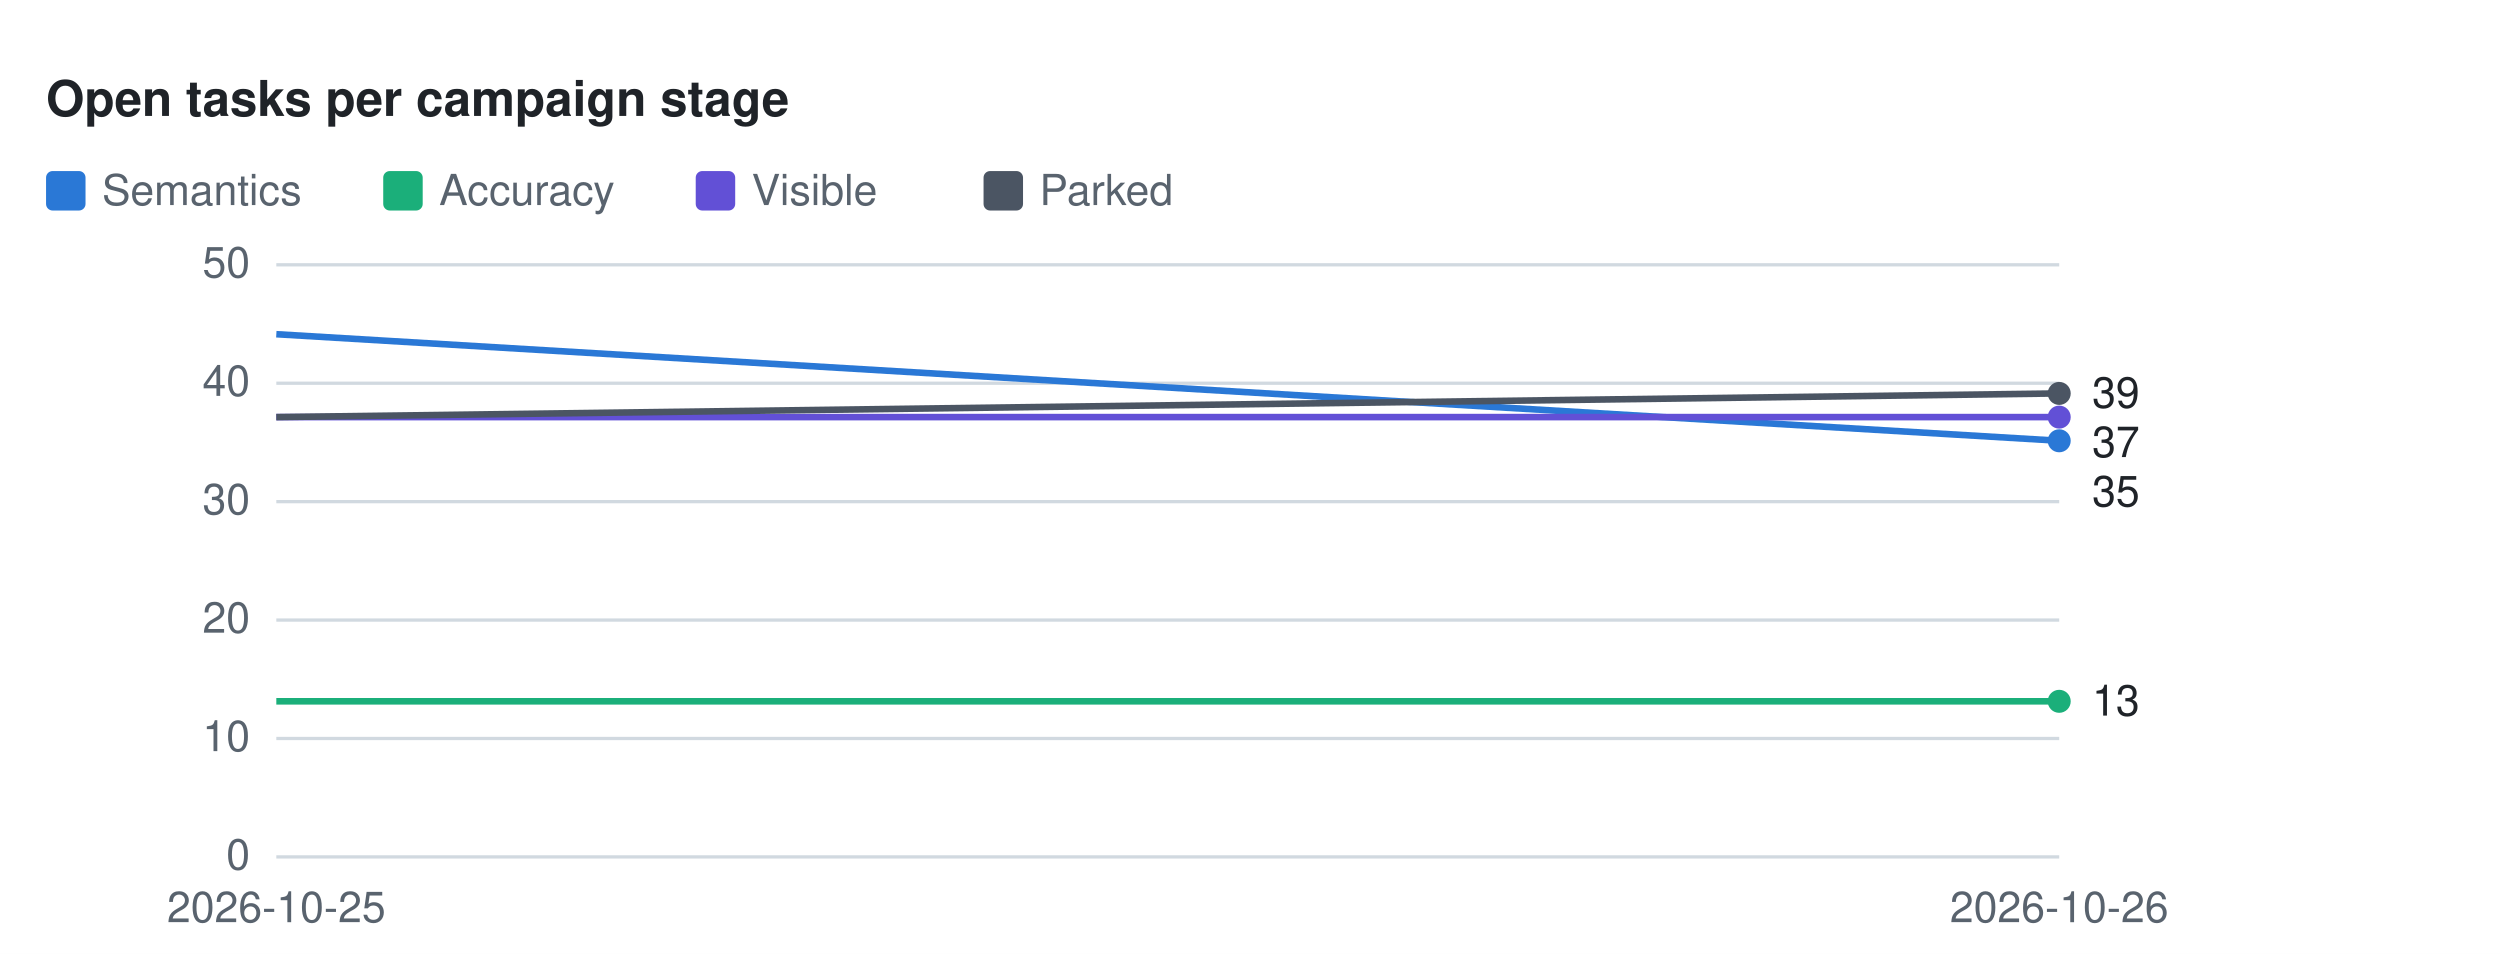
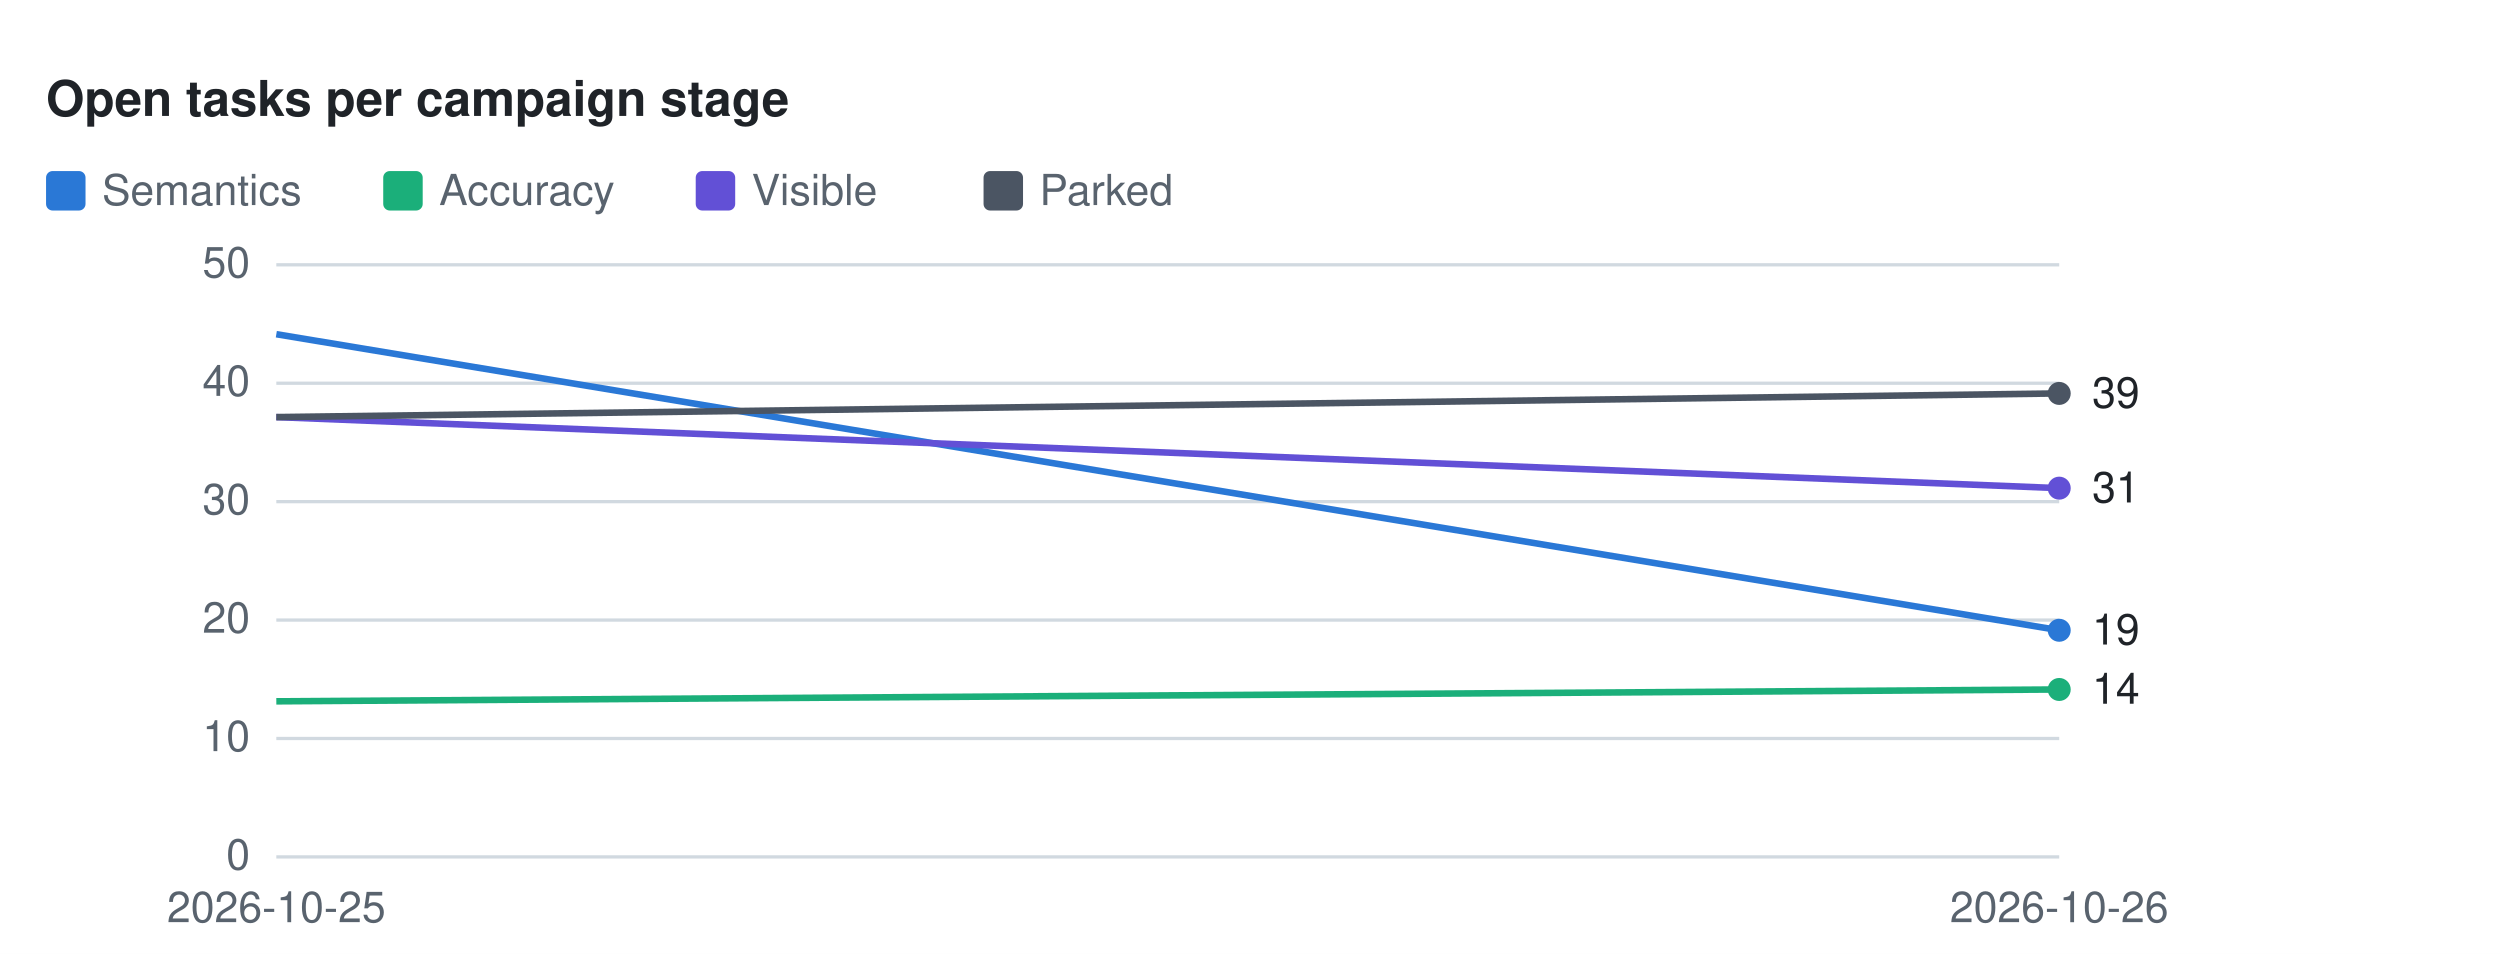
<svg xmlns="http://www.w3.org/2000/svg" width="760" height="290" viewBox="0 0 760 290" role="img" aria-labelledby="t d">
  <style>text{font-family:system-ui,-apple-system,'Segoe UI',Helvetica,Arial,sans-serif;font-size:13px}.title{font-size:15px;font-weight:600}.num{font-variant-numeric:tabular-nums}.bg{fill:#ffffff}.ink{fill:#1f2328}.muted{fill:#59636e}.grid{fill:#d1d9e0}.b-semantics{fill:#2a78d6}.b-accuracy{fill:#1baf7a}.b-visible{fill:#6250d6}.b-parked{fill:#4b5563}.s-semantics{stroke:#2a78d6}.s-accuracy{stroke:#1baf7a}.s-visible{stroke:#6250d6}.s-parked{stroke:#4b5563}@media (prefers-color-scheme: dark){.bg{fill:#0d1117}.ink{fill:#f0f6fc}.muted{fill:#9198a1}.grid{fill:#3d444d}.b-semantics{fill:#3987e5}.b-accuracy{fill:#199e70}.b-visible{fill:#9085e9}.b-parked{fill:#9ca3af}.s-semantics{stroke:#3987e5}.s-accuracy{stroke:#199e70}.s-visible{stroke:#9085e9}.s-parked{stroke:#9ca3af}}</style>
  <rect class="bg" fill="#ffffff" x="0" y="0" width="760" height="290" />
  <g transform="translate(14,14)">
    <text x="0.0" y="16.0" class="ink title" fill="#1f2328" text-anchor="start" dominant-baseline="middle">Open tasks per campaign stage</text>
    <rect class="b-semantics" fill="#2a78d6" x="0.0" y="38" width="12" height="12" rx="2" />
    <text x="17.0" y="44.0" class="muted" fill="#59636e" text-anchor="start" dominant-baseline="middle">Semantics</text>
    <rect class="b-accuracy" fill="#1baf7a" x="102.5" y="38" width="12" height="12" rx="2" />
    <text x="119.5" y="44.0" class="muted" fill="#59636e" text-anchor="start" dominant-baseline="middle">Accuracy</text>
    <rect class="b-visible" fill="#6250d6" x="197.5" y="38" width="12" height="12" rx="2" />
    <text x="214.5" y="44.0" class="muted" fill="#59636e" text-anchor="start" dominant-baseline="middle">Visible</text>
    <rect class="b-parked" fill="#4b5563" x="285.0" y="38" width="12" height="12" rx="2" />
    <text x="302.0" y="44.0" class="muted" fill="#59636e" text-anchor="start" dominant-baseline="middle">Parked</text>
    <rect class="grid" fill="#d1d9e0" x="70" y="246.0" width="542" height="1" />
    <text x="62.0" y="246.0" class="muted num" fill="#59636e" text-anchor="end" dominant-baseline="middle">0</text>
    <rect class="grid" fill="#d1d9e0" x="70" y="210.0" width="542" height="1" />
    <text x="62.0" y="210.0" class="muted num" fill="#59636e" text-anchor="end" dominant-baseline="middle">10</text>
    <rect class="grid" fill="#d1d9e0" x="70" y="174.0" width="542" height="1" />
    <text x="62.0" y="174.0" class="muted num" fill="#59636e" text-anchor="end" dominant-baseline="middle">20</text>
    <rect class="grid" fill="#d1d9e0" x="70" y="138.0" width="542" height="1" />
    <text x="62.0" y="138.0" class="muted num" fill="#59636e" text-anchor="end" dominant-baseline="middle">30</text>
    <rect class="grid" fill="#d1d9e0" x="70" y="102.0" width="542" height="1" />
    <text x="62.0" y="102.0" class="muted num" fill="#59636e" text-anchor="end" dominant-baseline="middle">40</text>
    <rect class="grid" fill="#d1d9e0" x="70" y="66.0" width="542" height="1" />
    <text x="62.0" y="66.0" class="muted num" fill="#59636e" text-anchor="end" dominant-baseline="middle">50</text>
    <text x="70.0" y="262.0" class="muted num" fill="#59636e" text-anchor="middle" dominant-baseline="middle">2026-10-25</text>
    <text x="612.0" y="262.0" class="muted num" fill="#59636e" text-anchor="middle" dominant-baseline="middle">2026-10-26</text>
-     <polyline class="s-semantics" stroke="#2a78d6" fill="none" stroke-width="2" stroke-linejoin="round" points="70.0,87.6 612.0,120.0" />
-     <circle class="b-semantics" fill="#2a78d6" cx="612.0" cy="120.0" r="3.5" />
-     <polyline class="s-accuracy" stroke="#1baf7a" fill="none" stroke-width="2" stroke-linejoin="round" points="70.0,199.2 612.0,199.2" />
-     <circle class="b-accuracy" fill="#1baf7a" cx="612.0" cy="199.2" r="3.5" />
-     <polyline class="s-visible" stroke="#6250d6" fill="none" stroke-width="2" stroke-linejoin="round" points="70.0,112.8 612.0,112.8" />
-     <circle class="b-visible" fill="#6250d6" cx="612.0" cy="112.8" r="3.5" />
+     <polyline class="s-semantics" stroke="#2a78d6" fill="none" stroke-width="2" stroke-linejoin="round" points="70.0,87.6 612.0,177.6" />
+     <circle class="b-semantics" fill="#2a78d6" cx="612.0" cy="177.6" r="3.5" />
+     <polyline class="s-accuracy" stroke="#1baf7a" fill="none" stroke-width="2" stroke-linejoin="round" points="70.0,199.2 612.0,195.6" />
+     <circle class="b-accuracy" fill="#1baf7a" cx="612.0" cy="195.6" r="3.5" />
+     <polyline class="s-visible" stroke="#6250d6" fill="none" stroke-width="2" stroke-linejoin="round" points="70.0,112.8 612.0,134.4" />
+     <circle class="b-visible" fill="#6250d6" cx="612.0" cy="134.4" r="3.5" />
    <polyline class="s-parked" stroke="#4b5563" fill="none" stroke-width="2" stroke-linejoin="round" points="70.0,112.8 612.0,105.6" />
    <circle class="b-parked" fill="#4b5563" cx="612.0" cy="105.6" r="3.5" />
-     <text x="622.0" y="135.6" class="ink num" fill="#1f2328" text-anchor="start" dominant-baseline="middle">35</text>
-     <text x="622.0" y="199.2" class="ink num" fill="#1f2328" text-anchor="start" dominant-baseline="middle">13</text>
-     <text x="622.0" y="120.6" class="ink num" fill="#1f2328" text-anchor="start" dominant-baseline="middle">37</text>
+     <text x="622.0" y="177.6" class="ink num" fill="#1f2328" text-anchor="start" dominant-baseline="middle">19</text>
+     <text x="622.0" y="195.6" class="ink num" fill="#1f2328" text-anchor="start" dominant-baseline="middle">14</text>
+     <text x="622.0" y="134.4" class="ink num" fill="#1f2328" text-anchor="start" dominant-baseline="middle">31</text>
    <text x="622.0" y="105.6" class="ink num" fill="#1f2328" text-anchor="start" dominant-baseline="middle">39</text>
  </g>
</svg>
